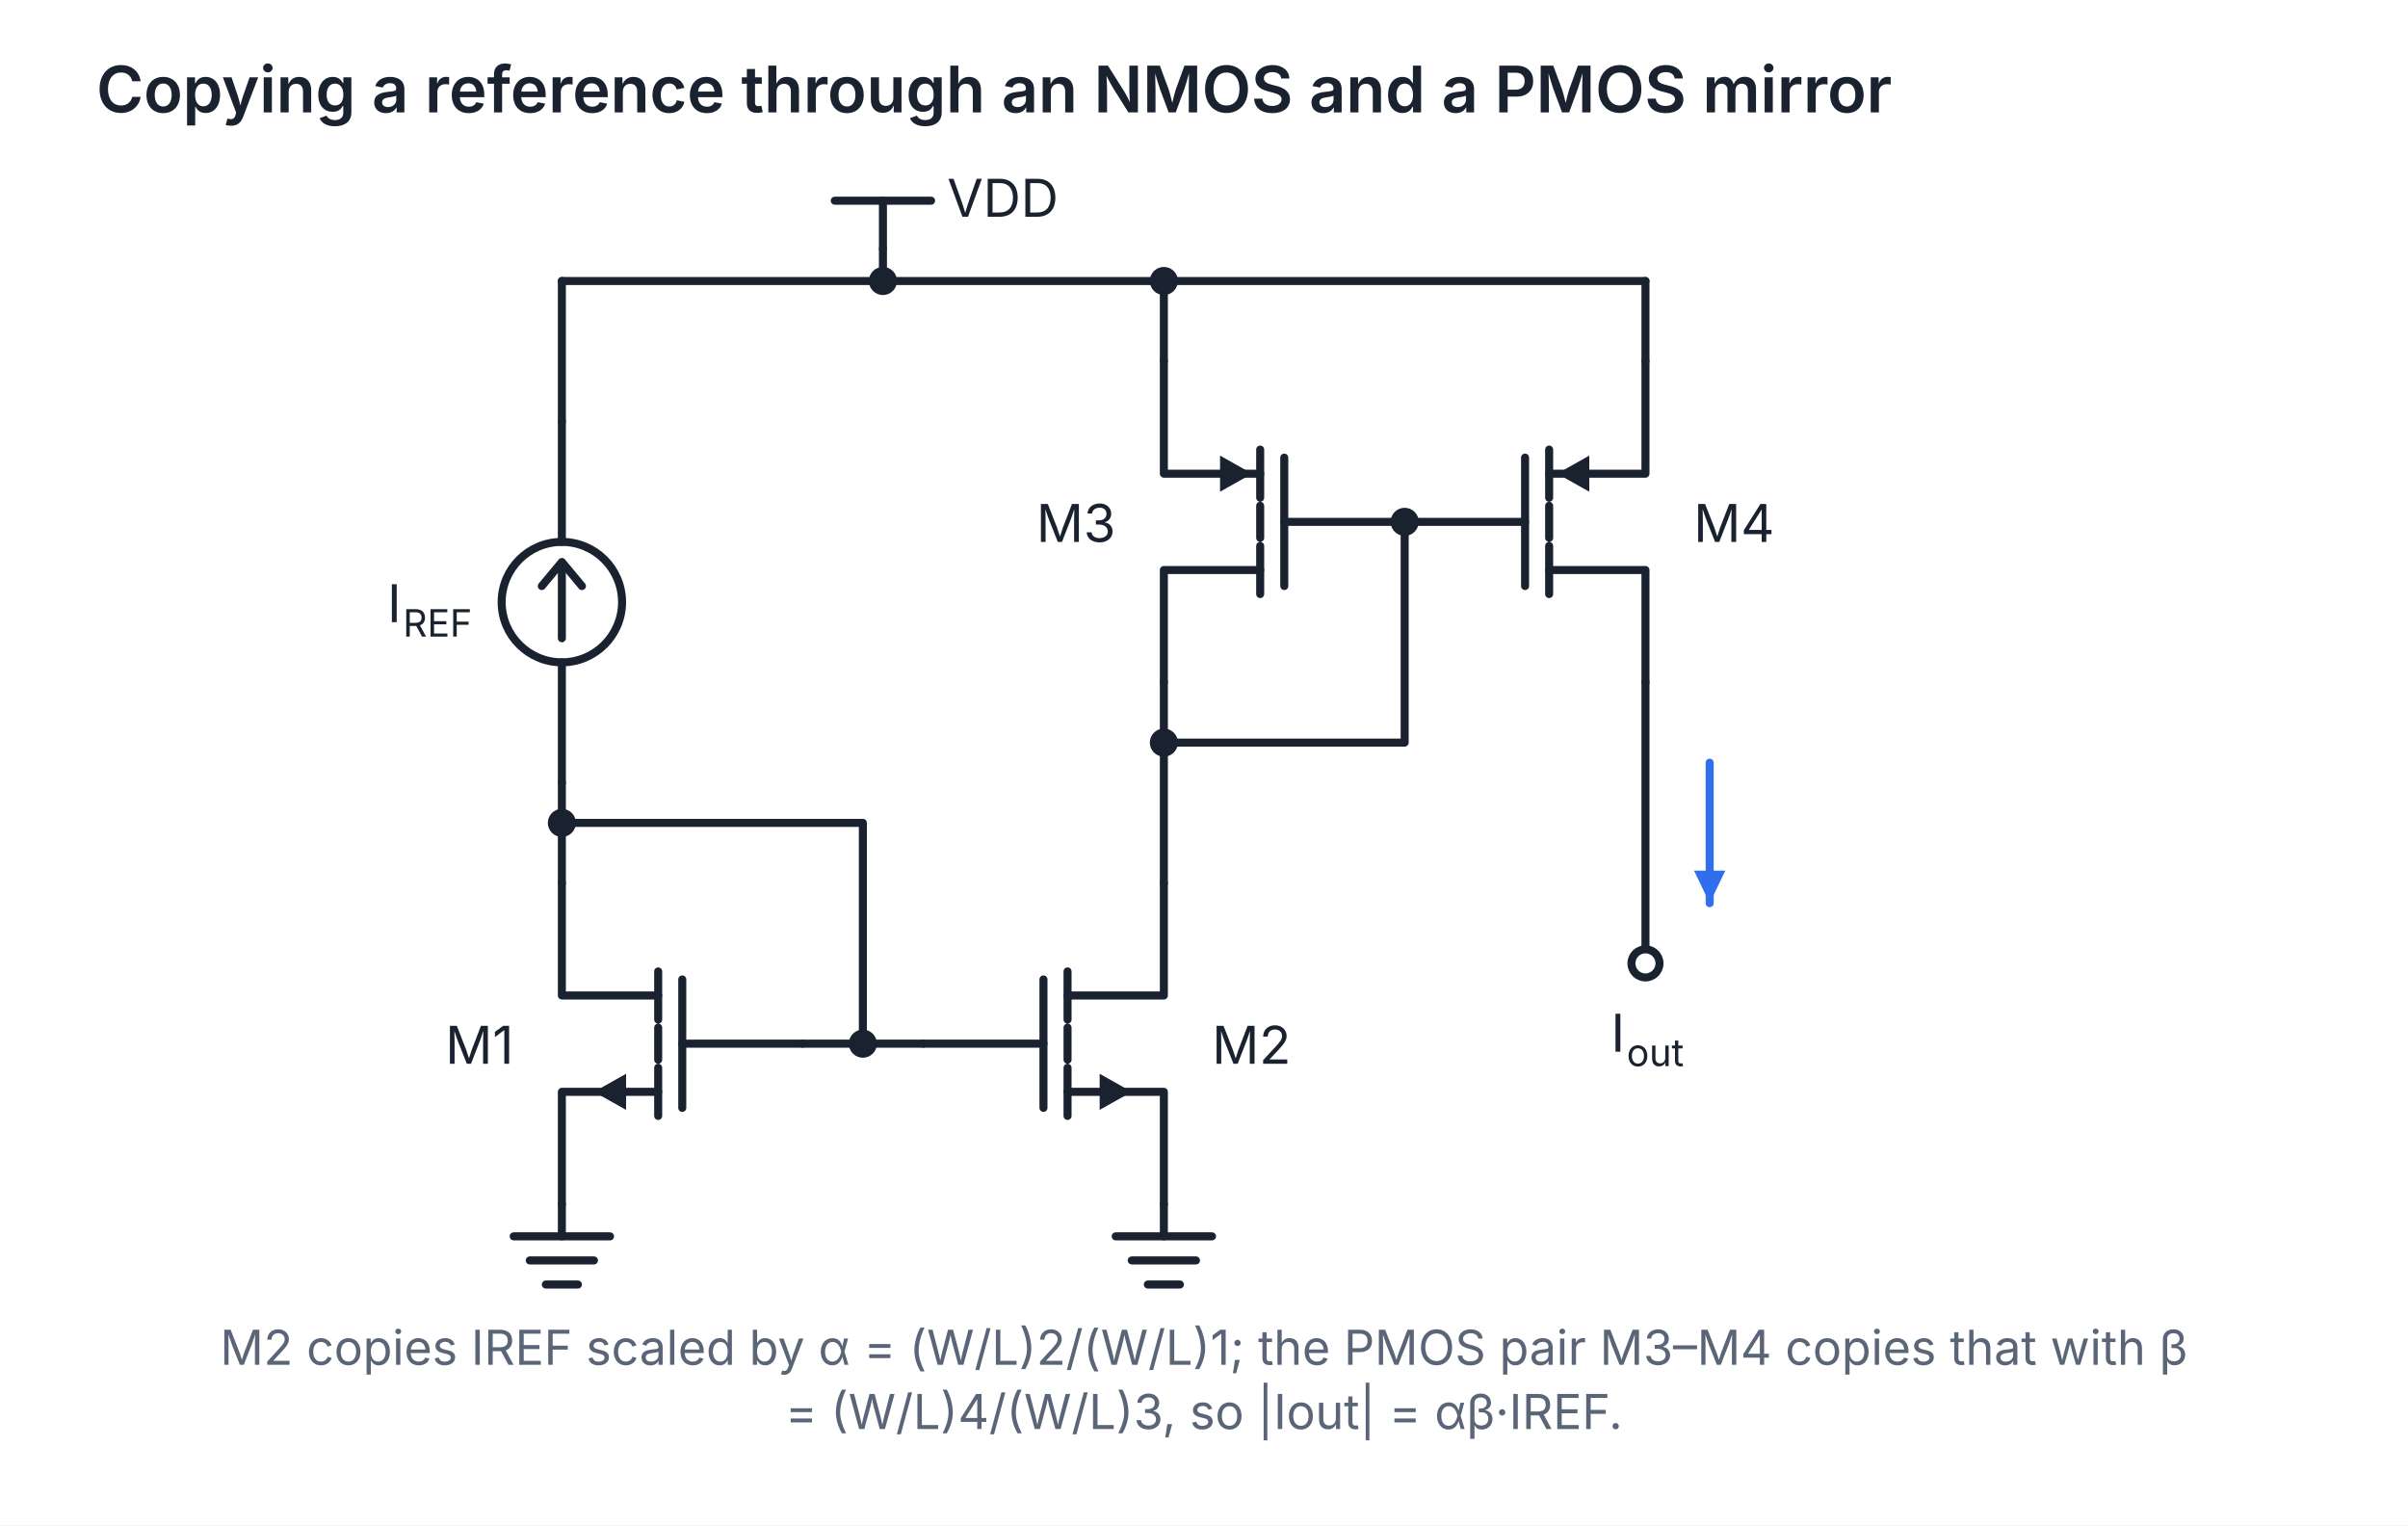
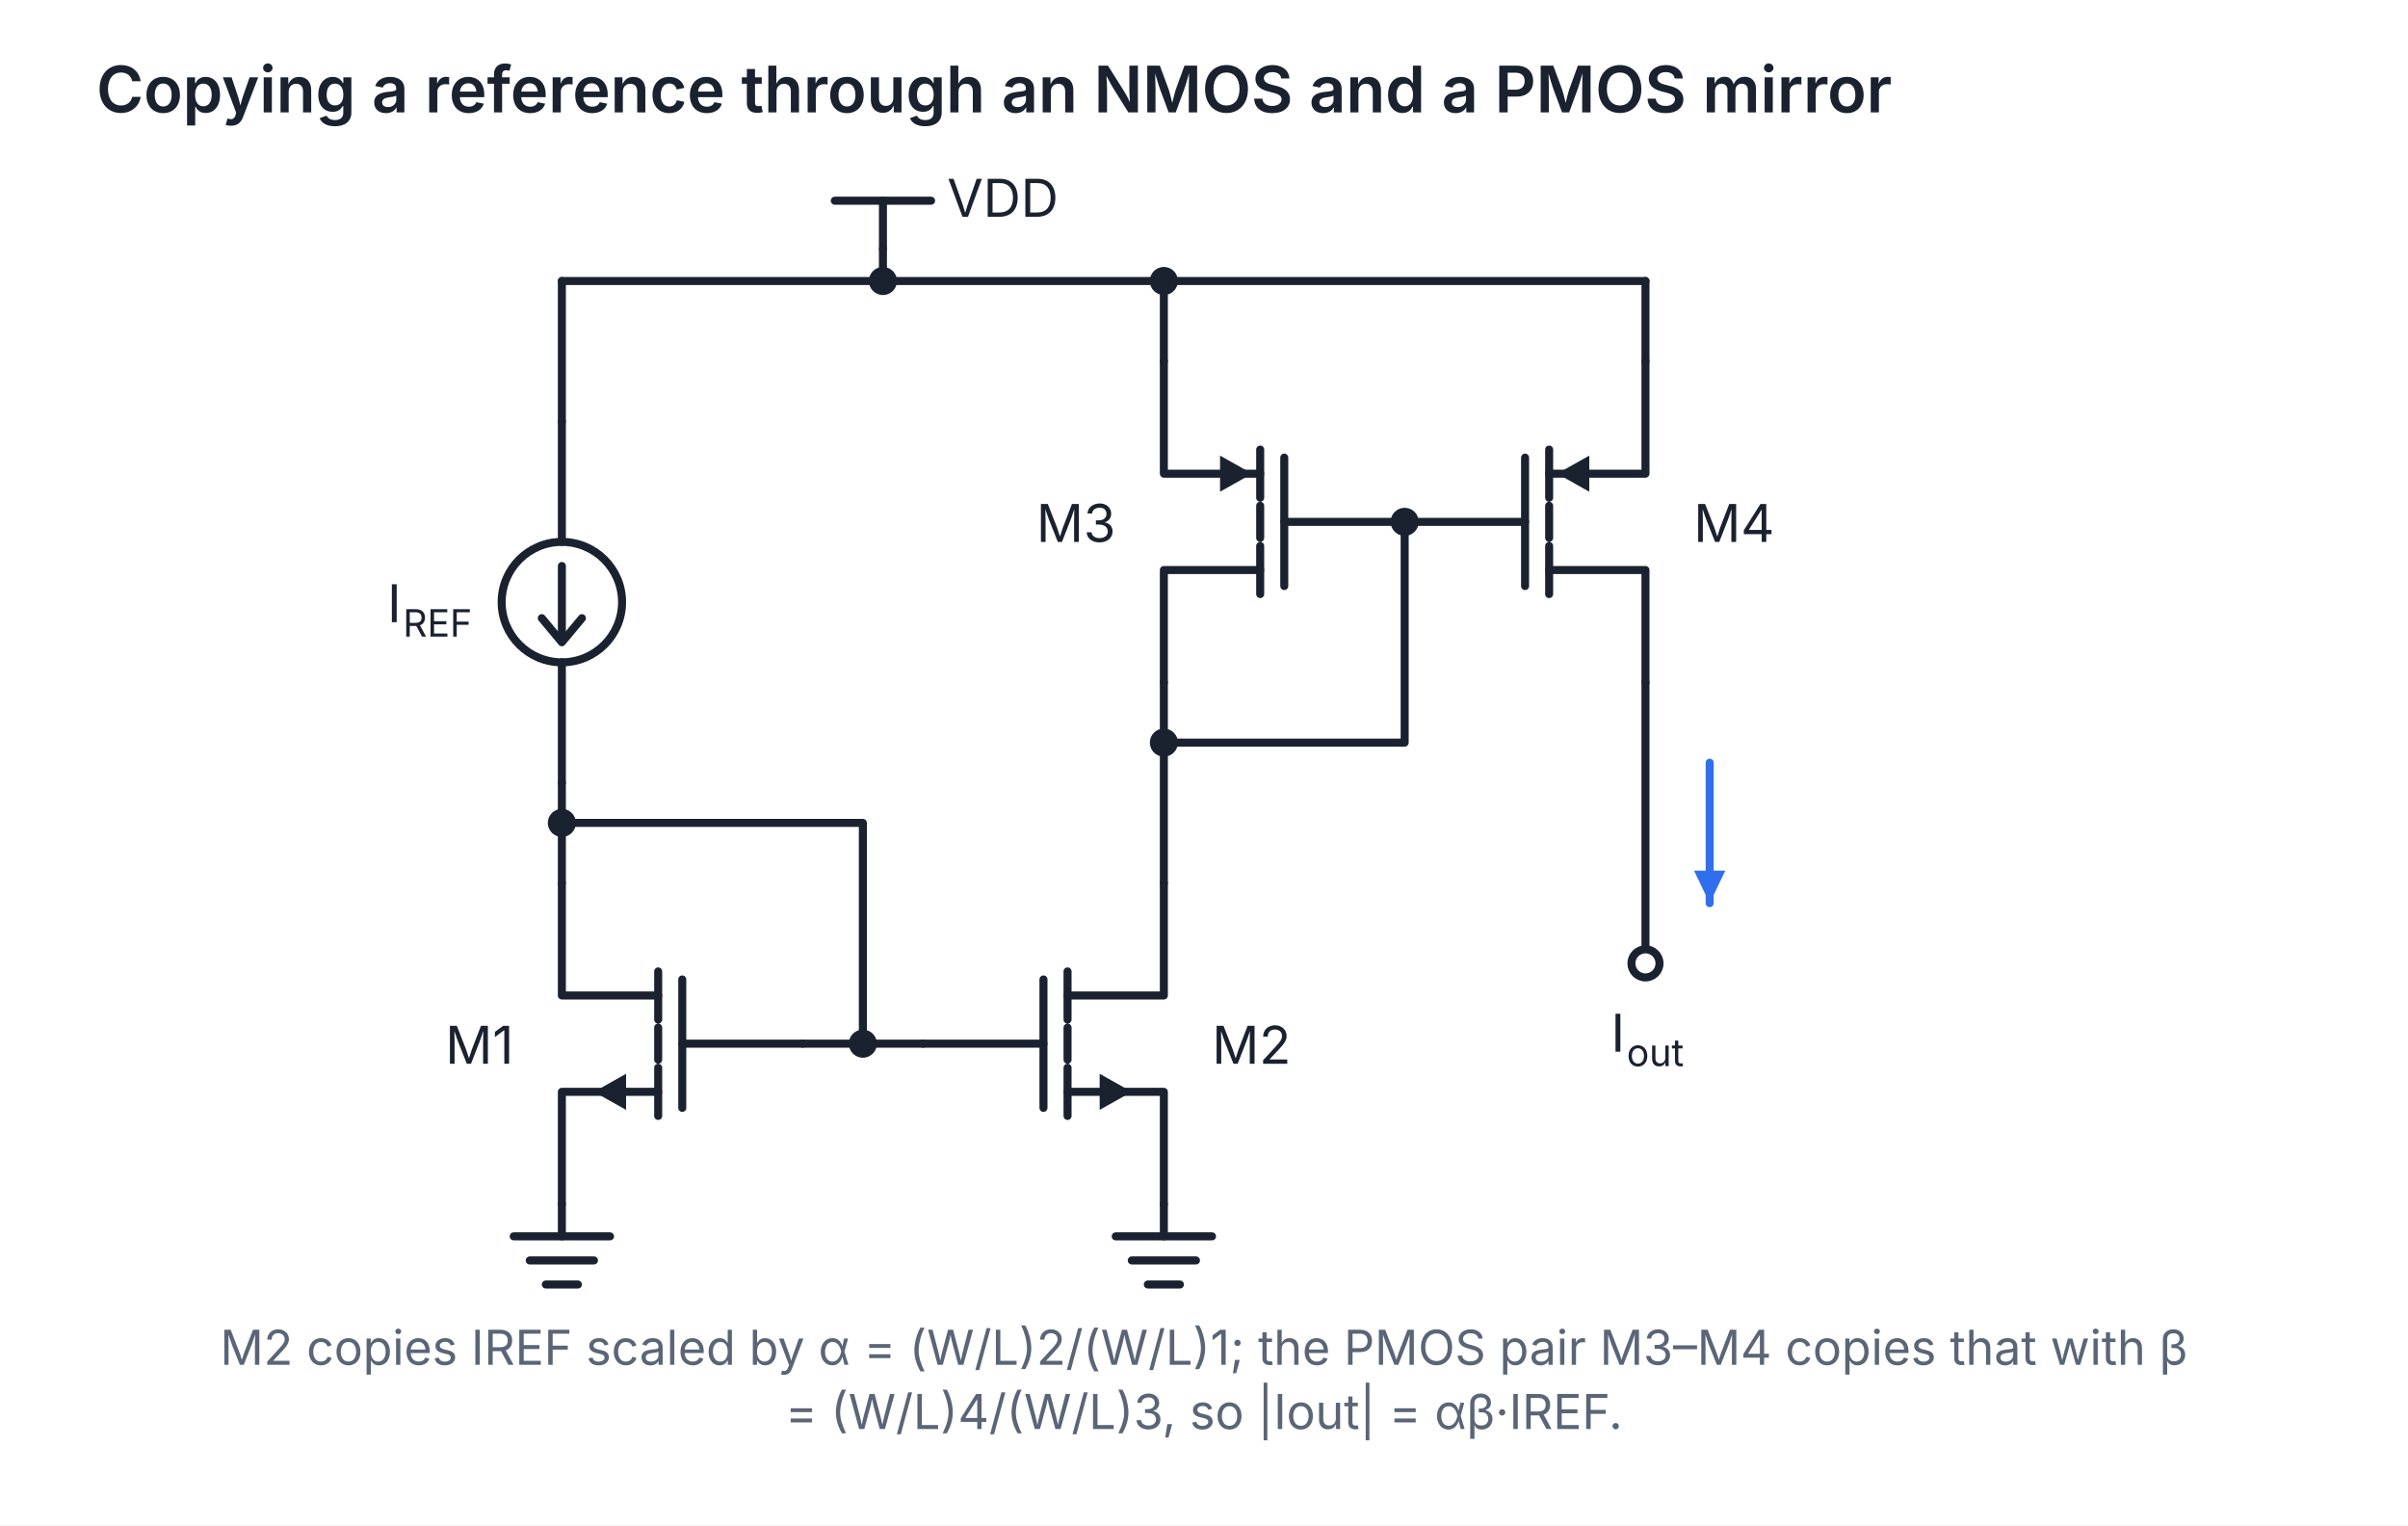
<svg xmlns="http://www.w3.org/2000/svg" viewBox="0 0 600 380" width="600" height="380" font-family="Inter, Segoe UI, system-ui, sans-serif">
  <rect width="600" height="380" fill="#ffffff" />
  <text x="24" y="28" font-size="16" text-anchor="start" fill="#1a2230" font-weight="600">Copying a reference through an NMOS and a PMOS mirror</text>
  <path d="M220 50 V62" fill="none" stroke="#1a2230" stroke-width="2" stroke-linejoin="round" stroke-linecap="round" />
  <path d="M208 50 H232" fill="none" stroke="#1a2230" stroke-width="2" stroke-linejoin="round" stroke-linecap="round" data-sym="1" />
  <text x="236" y="54" font-size="13" text-anchor="start" fill="#1a2230">VDD</text>
  <path d="M220 62 L220 70" fill="none" stroke="#1a2230" stroke-width="2" stroke-linejoin="round" stroke-linecap="round" />
  <path d="M140 70 L410 70" fill="none" stroke="#1a2230" stroke-width="2" stroke-linejoin="round" stroke-linecap="round" />
  <circle cx="220" cy="70" r="3.5" fill="#1a2230" />
  <path d="M140 70 L140 105" fill="none" stroke="#1a2230" stroke-width="2" stroke-linejoin="round" stroke-linecap="round" />
  <circle cx="140" cy="150" r="15" fill="#ffffff" stroke="#1a2230" stroke-width="2" />
-   <path d="M140 159 V141" fill="none" stroke="#1a2230" stroke-width="2" stroke-linejoin="round" stroke-linecap="round" data-sym="1" />
-   <path d="M135 146 L140 140 L145 146" fill="none" stroke="#1a2230" stroke-width="2" stroke-linejoin="round" stroke-linecap="round" data-sym="1" />
+   <path d="M140 141 V159" fill="none" stroke="#1a2230" stroke-width="2" stroke-linejoin="round" stroke-linecap="round" data-sym="1" />
+   <path d="M135 154 L140 160 L145 154" fill="none" stroke="#1a2230" stroke-width="2" stroke-linejoin="round" stroke-linecap="round" data-sym="1" />
  <path d="M140 105 V135" fill="none" stroke="#1a2230" stroke-width="2" stroke-linejoin="round" stroke-linecap="round" />
  <path d="M140 165 V195" fill="none" stroke="#1a2230" stroke-width="2" stroke-linejoin="round" stroke-linecap="round" />
  <text x="96.5" y="155" font-size="13" text-anchor="start" fill="#1a2230" xml:space="preserve">I</text>
  <text x="100.4" y="158.6" font-size="9.4" text-anchor="start" fill="#1a2230" xml:space="preserve">REF</text>
  <path d="M140 195 L140 220" fill="none" stroke="#1a2230" stroke-width="2" stroke-linejoin="round" stroke-linecap="round" />
  <path d="M200 260 H170" fill="none" stroke="#1a2230" stroke-width="2" stroke-linejoin="round" stroke-linecap="round" />
  <path d="M170 244 V276" fill="none" stroke="#1a2230" stroke-width="2" stroke-linejoin="round" stroke-linecap="round" data-sym="1" />
  <path d="M164 242 V254 M164 256 V264 M164 266 V278" fill="none" stroke="#1a2230" stroke-width="2" stroke-linejoin="round" stroke-linecap="round" data-sym="1" />
  <path d="M164 248 H140 V220" fill="none" stroke="#1a2230" stroke-width="2" stroke-linejoin="round" stroke-linecap="round" />
  <path d="M164 272 H140 V300" fill="none" stroke="#1a2230" stroke-width="2" stroke-linejoin="round" stroke-linecap="round" />
  <path d="M148 272 L156 267.5 V276.5 z" fill="#1a2230" />
  <text x="128" y="265" font-size="13" text-anchor="end" fill="#1a2230">M1</text>
  <path d="M230 260 H260" fill="none" stroke="#1a2230" stroke-width="2" stroke-linejoin="round" stroke-linecap="round" />
  <path d="M260 244 V276" fill="none" stroke="#1a2230" stroke-width="2" stroke-linejoin="round" stroke-linecap="round" data-sym="1" />
  <path d="M266 242 V254 M266 256 V264 M266 266 V278" fill="none" stroke="#1a2230" stroke-width="2" stroke-linejoin="round" stroke-linecap="round" data-sym="1" />
  <path d="M266 248 H290 V220" fill="none" stroke="#1a2230" stroke-width="2" stroke-linejoin="round" stroke-linecap="round" />
  <path d="M266 272 H290 V300" fill="none" stroke="#1a2230" stroke-width="2" stroke-linejoin="round" stroke-linecap="round" />
  <path d="M282 272 L274 267.5 V276.5 z" fill="#1a2230" />
  <text x="302" y="265" font-size="13" text-anchor="start" fill="#1a2230">M2</text>
  <path d="M140 300 V308" fill="none" stroke="#1a2230" stroke-width="2" stroke-linejoin="round" stroke-linecap="round" />
  <path d="M128 308 H152 M132 314 H148 M136 320 H144" fill="none" stroke="#1a2230" stroke-width="2" stroke-linejoin="round" stroke-linecap="round" data-sym="1" />
  <path d="M290 300 V308" fill="none" stroke="#1a2230" stroke-width="2" stroke-linejoin="round" stroke-linecap="round" />
  <path d="M278 308 H302 M282 314 H298 M286 320 H294" fill="none" stroke="#1a2230" stroke-width="2" stroke-linejoin="round" stroke-linecap="round" data-sym="1" />
  <path d="M200 260 L230 260" fill="none" stroke="#1a2230" stroke-width="2" stroke-linejoin="round" stroke-linecap="round" />
  <circle cx="215" cy="260" r="3.5" fill="#1a2230" />
  <circle cx="140" cy="205" r="3.5" fill="#1a2230" />
  <path d="M140 205 L215 205 L215 260" fill="none" stroke="#1a2230" stroke-width="2" stroke-linejoin="round" stroke-linecap="round" />
  <path d="M290 70 L290 90" fill="none" stroke="#1a2230" stroke-width="2" stroke-linejoin="round" stroke-linecap="round" />
  <path d="M410 70 L410 90" fill="none" stroke="#1a2230" stroke-width="2" stroke-linejoin="round" stroke-linecap="round" />
  <circle cx="290" cy="70" r="3.5" fill="#1a2230" />
  <path d="M350 130 H320" fill="none" stroke="#1a2230" stroke-width="2" stroke-linejoin="round" stroke-linecap="round" />
  <path d="M320 114 V146" fill="none" stroke="#1a2230" stroke-width="2" stroke-linejoin="round" stroke-linecap="round" data-sym="1" />
  <path d="M314 112 V124 M314 126 V134 M314 136 V148" fill="none" stroke="#1a2230" stroke-width="2" stroke-linejoin="round" stroke-linecap="round" data-sym="1" />
  <path d="M314 118 H290 V90" fill="none" stroke="#1a2230" stroke-width="2" stroke-linejoin="round" stroke-linecap="round" />
  <path d="M314 142 H290 V170" fill="none" stroke="#1a2230" stroke-width="2" stroke-linejoin="round" stroke-linecap="round" />
  <path d="M312 118 L304 113.5 V122.5 z" fill="#1a2230" />
  <text x="278" y="135" font-size="13" text-anchor="end" fill="#1a2230">M3</text>
  <path d="M350 130 H380" fill="none" stroke="#1a2230" stroke-width="2" stroke-linejoin="round" stroke-linecap="round" />
  <path d="M380 114 V146" fill="none" stroke="#1a2230" stroke-width="2" stroke-linejoin="round" stroke-linecap="round" data-sym="1" />
  <path d="M386 112 V124 M386 126 V134 M386 136 V148" fill="none" stroke="#1a2230" stroke-width="2" stroke-linejoin="round" stroke-linecap="round" data-sym="1" />
  <path d="M386 118 H410 V90" fill="none" stroke="#1a2230" stroke-width="2" stroke-linejoin="round" stroke-linecap="round" />
  <path d="M386 142 H410 V170" fill="none" stroke="#1a2230" stroke-width="2" stroke-linejoin="round" stroke-linecap="round" />
  <path d="M388 118 L396 113.5 V122.5 z" fill="#1a2230" />
  <text x="422" y="135" font-size="13" text-anchor="start" fill="#1a2230">M4</text>
  <circle cx="350" cy="130" r="3.5" fill="#1a2230" />
  <path d="M290 170 L290 220" fill="none" stroke="#1a2230" stroke-width="2" stroke-linejoin="round" stroke-linecap="round" />
  <circle cx="290" cy="185" r="3.5" fill="#1a2230" />
  <path d="M290 185 L350 185 L350 130" fill="none" stroke="#1a2230" stroke-width="2" stroke-linejoin="round" stroke-linecap="round" />
  <path d="M410 170 L410 236" fill="none" stroke="#1a2230" stroke-width="2" stroke-linejoin="round" stroke-linecap="round" />
  <circle cx="410" cy="240" r="3.5" fill="#ffffff" stroke="#1a2230" stroke-width="2" />
  <text x="401.4" y="262" font-size="13" text-anchor="start" fill="#1a2230" xml:space="preserve">I</text>
  <text x="405.3" y="265.6" font-size="9.4" text-anchor="start" fill="#1a2230" xml:space="preserve">out</text>
  <path d="M426 190 L426 225" fill="none" stroke="#2f6fed" stroke-width="2" stroke-linejoin="round" stroke-linecap="round" data-sym="1" />
  <path d="M426 225 L422.1 216.9 L429.9 216.9 z" fill="#2f6fed" />
  <text x="300.0" y="340" font-size="12" text-anchor="middle" fill="#5a6577">M2 copies IREF scaled by α = (W/L)2/(W/L)1; the PMOS pair M3–M4 copies that with β</text>
  <text x="300.0" y="356" font-size="12" text-anchor="middle" fill="#5a6577">= (W/L)4/(W/L)3, so |Iout| = αβ·IREF.</text>
</svg>
